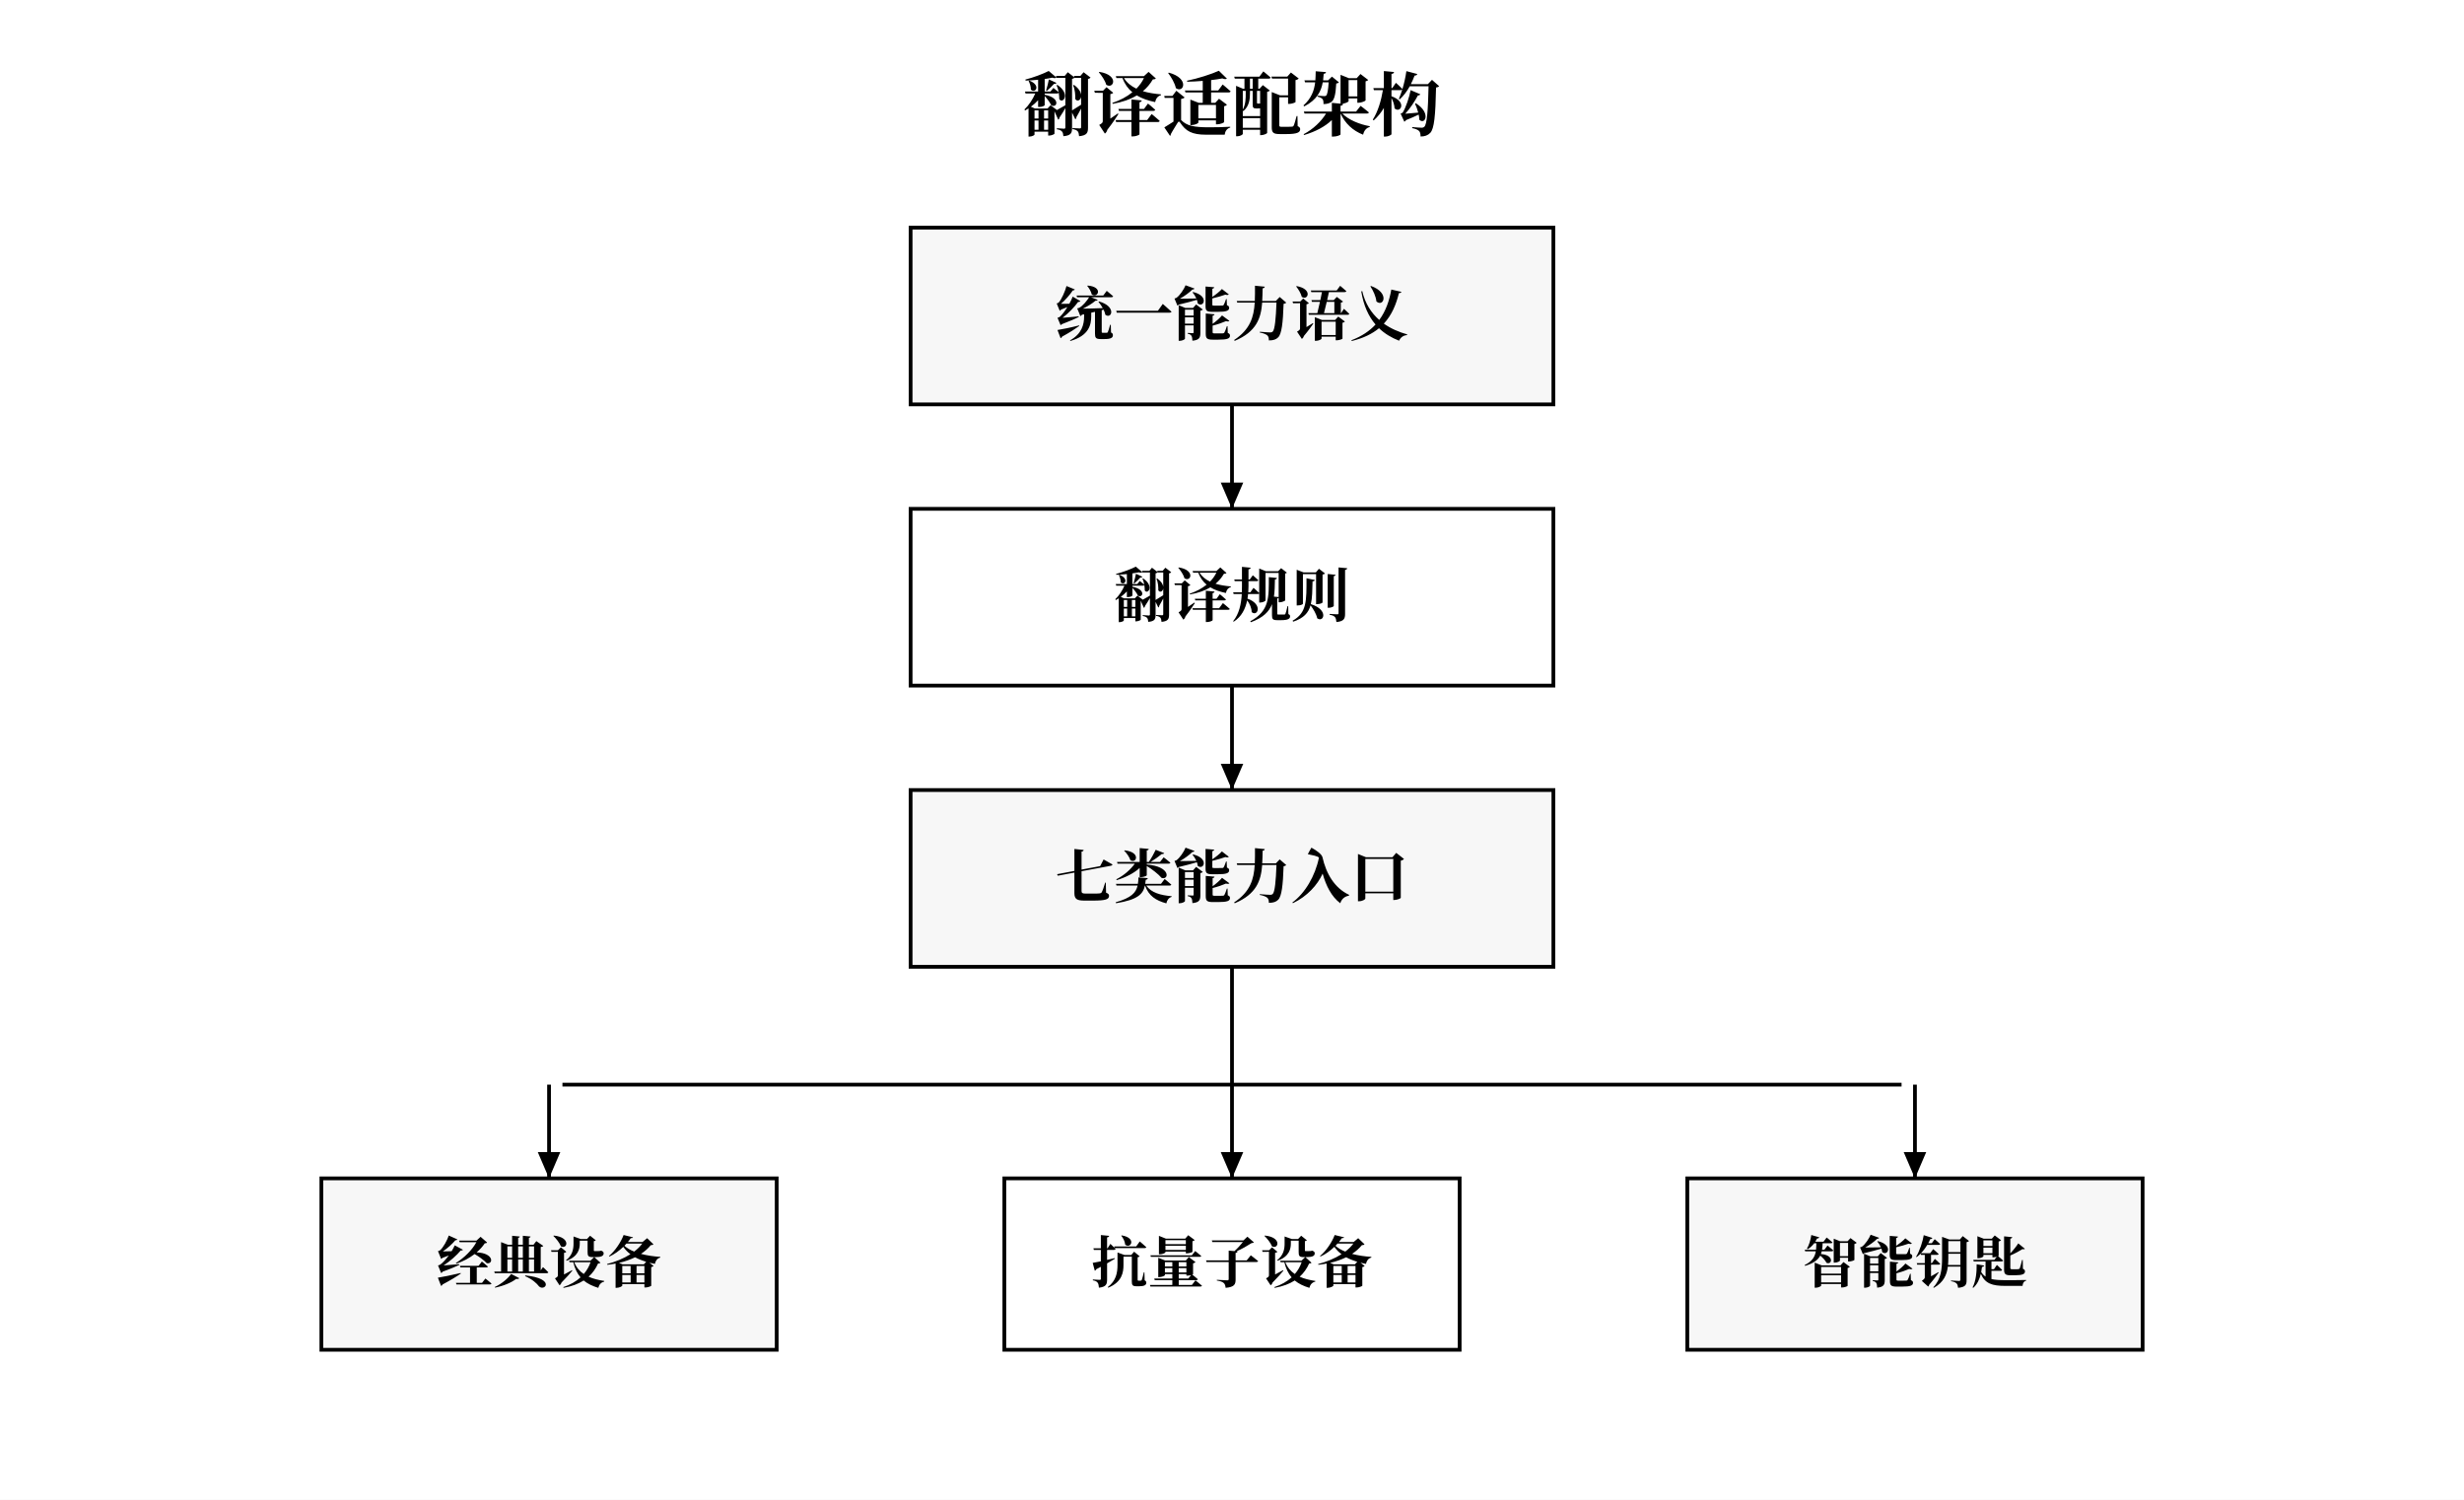
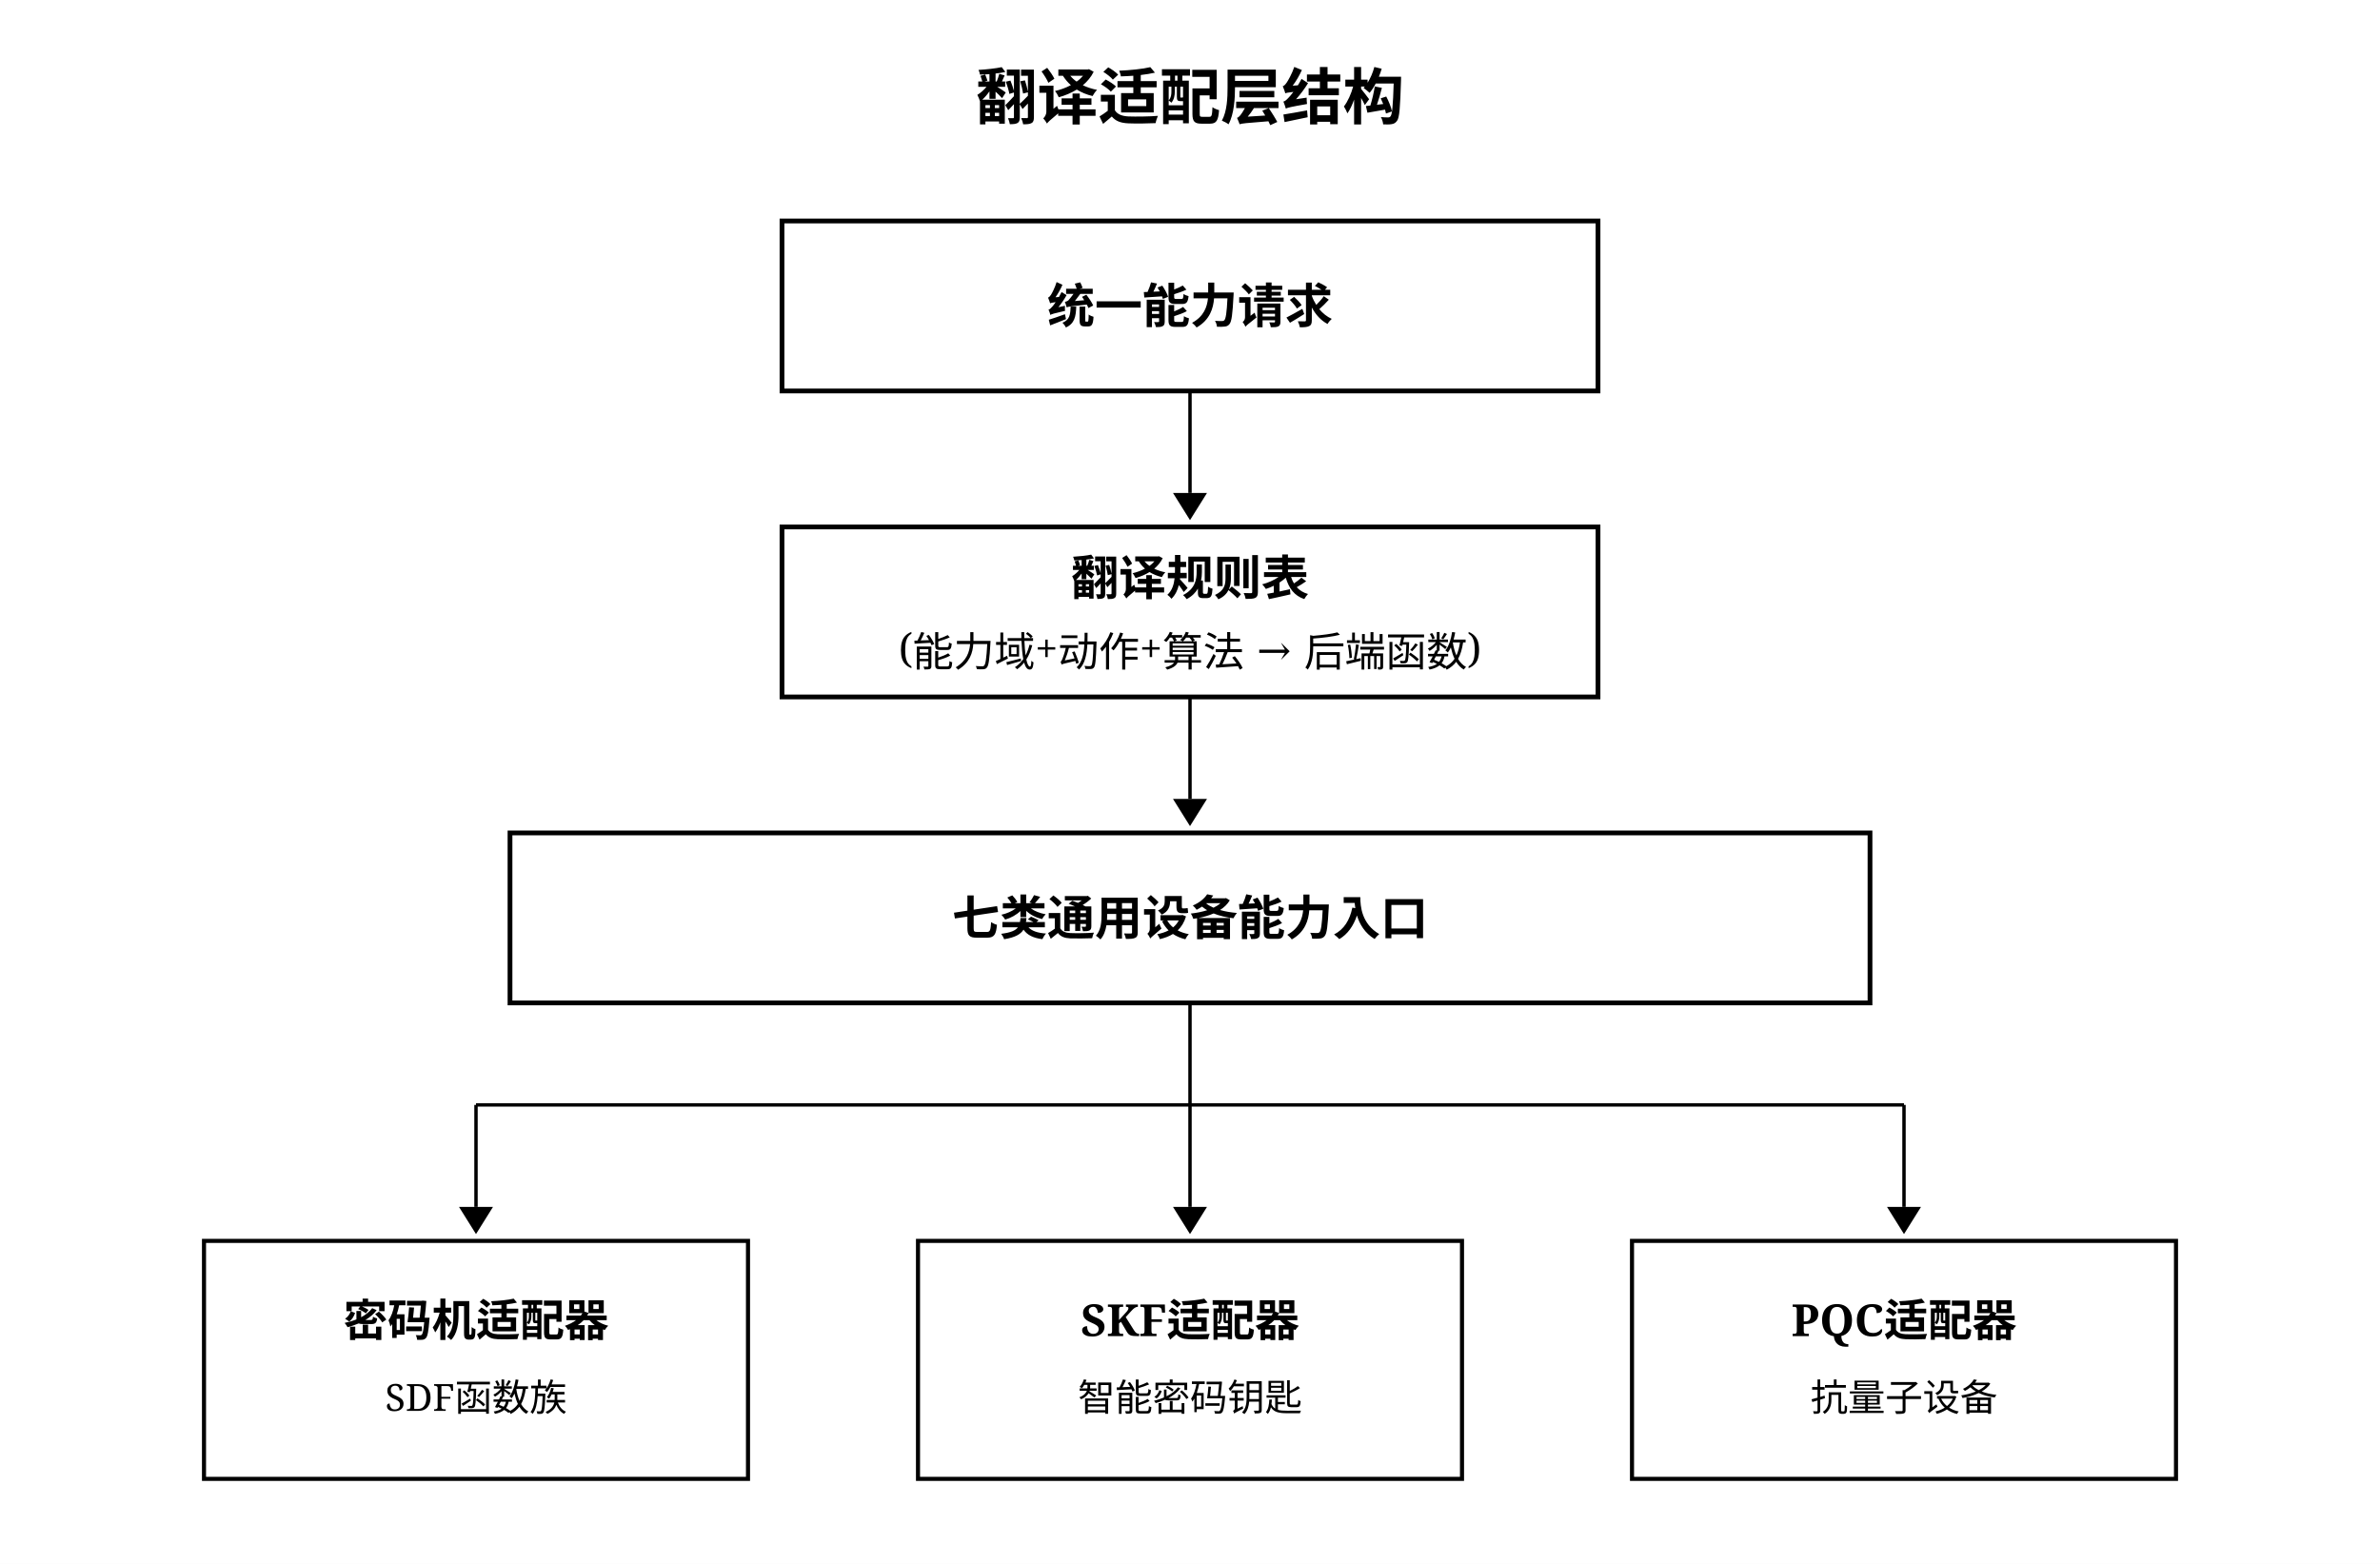
- <svg xmlns="http://www.w3.org/2000/svg" width="920" height="560" viewBox="0 0 920 560">
-   <defs>
-     <marker id="arrow" markerWidth="8" markerHeight="8" refX="7" refY="3" orient="auto" markerUnits="strokeWidth">
-       <path d="M0,0 L0,6 L7,3 z" fill="#000000" />
-     </marker>
-   </defs>
-   <rect x="0" y="0" width="920" height="560" fill="#ffffff" />
-   <text x="460.0" y="40" font-family="SimSun, Songti SC, Noto Serif CJK SC, Microsoft YaHei, Arial, sans-serif" font-size="26" font-weight="bold" text-anchor="middle" dominant-baseline="middle" fill="#000000">翻译适配架构</text>
-   <rect x="340" y="85" width="240" height="66" fill="#f7f7f7" stroke="#000000" stroke-width="1.4" />
-   <text x="460.0" y="118.0" font-family="SimSun, Songti SC, Noto Serif CJK SC, Microsoft YaHei, Arial, sans-serif" font-size="22" font-weight="bold" text-anchor="middle" dominant-baseline="middle" fill="#000000">统一能力语义</text>
-   <line x1="460" y1="151" x2="460" y2="190" stroke="#000000" stroke-width="1.4" marker-end="url(#arrow)" />
-   <rect x="340" y="190" width="240" height="66" fill="#ffffff" stroke="#000000" stroke-width="1.4" />
-   <text x="460.0" y="223.0" font-family="SimSun, Songti SC, Noto Serif CJK SC, Microsoft YaHei, Arial, sans-serif" font-size="22" font-weight="bold" text-anchor="middle" dominant-baseline="middle" fill="#000000">翻译规则</text>
-   <line x1="460" y1="256" x2="460" y2="295" stroke="#000000" stroke-width="1.4" marker-end="url(#arrow)" />
-   <rect x="340" y="295" width="240" height="66" fill="#f7f7f7" stroke="#000000" stroke-width="1.4" />
-   <text x="460.0" y="328.0" font-family="SimSun, Songti SC, Noto Serif CJK SC, Microsoft YaHei, Arial, sans-serif" font-size="22" font-weight="bold" text-anchor="middle" dominant-baseline="middle" fill="#000000">七类能力入口</text>
-   <line x1="460" y1="361" x2="460" y2="405" stroke="#000000" stroke-width="1.4" />
-   <line x1="210" y1="405" x2="710" y2="405" stroke="#000000" stroke-width="1.4" />
-   <line x1="205" y1="405" x2="205" y2="440" stroke="#000000" stroke-width="1.4" marker-end="url(#arrow)" />
-   <rect x="120" y="440" width="170" height="64" fill="#f7f7f7" stroke="#000000" stroke-width="1.4" />
-   <text x="205.0" y="472.0" font-family="SimSun, Songti SC, Noto Serif CJK SC, Microsoft YaHei, Arial, sans-serif" font-size="21" font-weight="bold" text-anchor="middle" dominant-baseline="middle" fill="#000000">经典设备</text>
-   <line x1="460" y1="405" x2="460" y2="440" stroke="#000000" stroke-width="1.4" marker-end="url(#arrow)" />
-   <rect x="375" y="440" width="170" height="64" fill="#ffffff" stroke="#000000" stroke-width="1.4" />
-   <text x="460.0" y="472.0" font-family="SimSun, Songti SC, Noto Serif CJK SC, Microsoft YaHei, Arial, sans-serif" font-size="21" font-weight="bold" text-anchor="middle" dominant-baseline="middle" fill="#000000">抗量子设备</text>
-   <line x1="715" y1="405" x2="715" y2="440" stroke="#000000" stroke-width="1.4" marker-end="url(#arrow)" />
-   <rect x="630" y="440" width="170" height="64" fill="#f7f7f7" stroke="#000000" stroke-width="1.4" />
-   <text x="715.0" y="472.0" font-family="SimSun, Songti SC, Noto Serif CJK SC, Microsoft YaHei, Arial, sans-serif" font-size="21" font-weight="bold" text-anchor="middle" dominant-baseline="middle" fill="#000000">智能钥匙</text>
+ <svg xmlns="http://www.w3.org/2000/svg" width="700" height="460" viewBox="0 0 700 460">
+   <rect x="0" y="0" width="700" height="460" fill="#ffffff" />
+   <text x="350" y="35" font-family="SimSun, serif" font-size="18" font-weight="bold" text-anchor="middle">翻译适配层结构</text>
+   <rect x="230" y="65" width="240" height="50" fill="none" stroke="#000" stroke-width="1.4" />
+   <text x="350" y="95" font-family="SimSun, serif" font-size="14" font-weight="bold" text-anchor="middle">统一能力请求</text>
+   <line x1="350" y1="115" x2="350" y2="145" stroke="#000" stroke-width="1" />
+   <polygon points="345,145 355,145 350,153" fill="#000" />
+   <rect x="230" y="155" width="240" height="50" fill="none" stroke="#000" stroke-width="1.4" />
+   <text x="350" y="175" font-family="SimSun, serif" font-size="14" font-weight="bold" text-anchor="middle">翻译规则表</text>
+   <text x="350" y="195" font-family="SimSun, serif" font-size="12" text-anchor="middle">(能力域+动作+算法 → 后端函数)</text>
+   <line x1="350" y1="205" x2="350" y2="235" stroke="#000" stroke-width="1" />
+   <polygon points="345,235 355,235 350,243" fill="#000" />
+   <rect x="150" y="245" width="400" height="50" fill="none" stroke="#000" stroke-width="1.4" />
+   <text x="350" y="275" font-family="SimSun, serif" font-size="14" font-weight="bold" text-anchor="middle">七类通用设备能力入口</text>
+   <line x1="350" y1="295" x2="350" y2="325" stroke="#000" stroke-width="1" />
+   <line x1="140" y1="325" x2="560" y2="325" stroke="#000" stroke-width="1" />
+   <line x1="140" y1="325" x2="140" y2="355" stroke="#000" stroke-width="1" />
+   <polygon points="135,355 145,355 140,363" fill="#000" />
+   <rect x="60" y="365" width="160" height="70" fill="none" stroke="#000" stroke-width="1.2" />
+   <text x="140" y="393" font-family="SimSun, serif" font-size="13" font-weight="bold" text-anchor="middle">密码机适配器</text>
+   <text x="140" y="415" font-family="SimSun, serif" font-size="11" text-anchor="middle">SDF函数族</text>
+   <line x1="350" y1="325" x2="350" y2="355" stroke="#000" stroke-width="1" />
+   <polygon points="345,355 355,355 350,363" fill="#000" />
+   <rect x="270" y="365" width="160" height="70" fill="none" stroke="#000" stroke-width="1.2" />
+   <text x="350" y="393" font-family="SimSun, serif" font-size="13" font-weight="bold" text-anchor="middle">SKF适配器</text>
+   <text x="350" y="415" font-family="SimSun, serif" font-size="11" text-anchor="middle">智能密码钥匙</text>
+   <line x1="560" y1="325" x2="560" y2="355" stroke="#000" stroke-width="1" />
+   <polygon points="555,355 565,355 560,363" fill="#000" />
+   <rect x="480" y="365" width="160" height="70" fill="none" stroke="#000" stroke-width="1.2" />
+   <text x="560" y="393" font-family="SimSun, serif" font-size="13" font-weight="bold" text-anchor="middle">PQC适配器</text>
+   <text x="560" y="415" font-family="SimSun, serif" font-size="11" text-anchor="middle">抗量子设备</text>
</svg>
